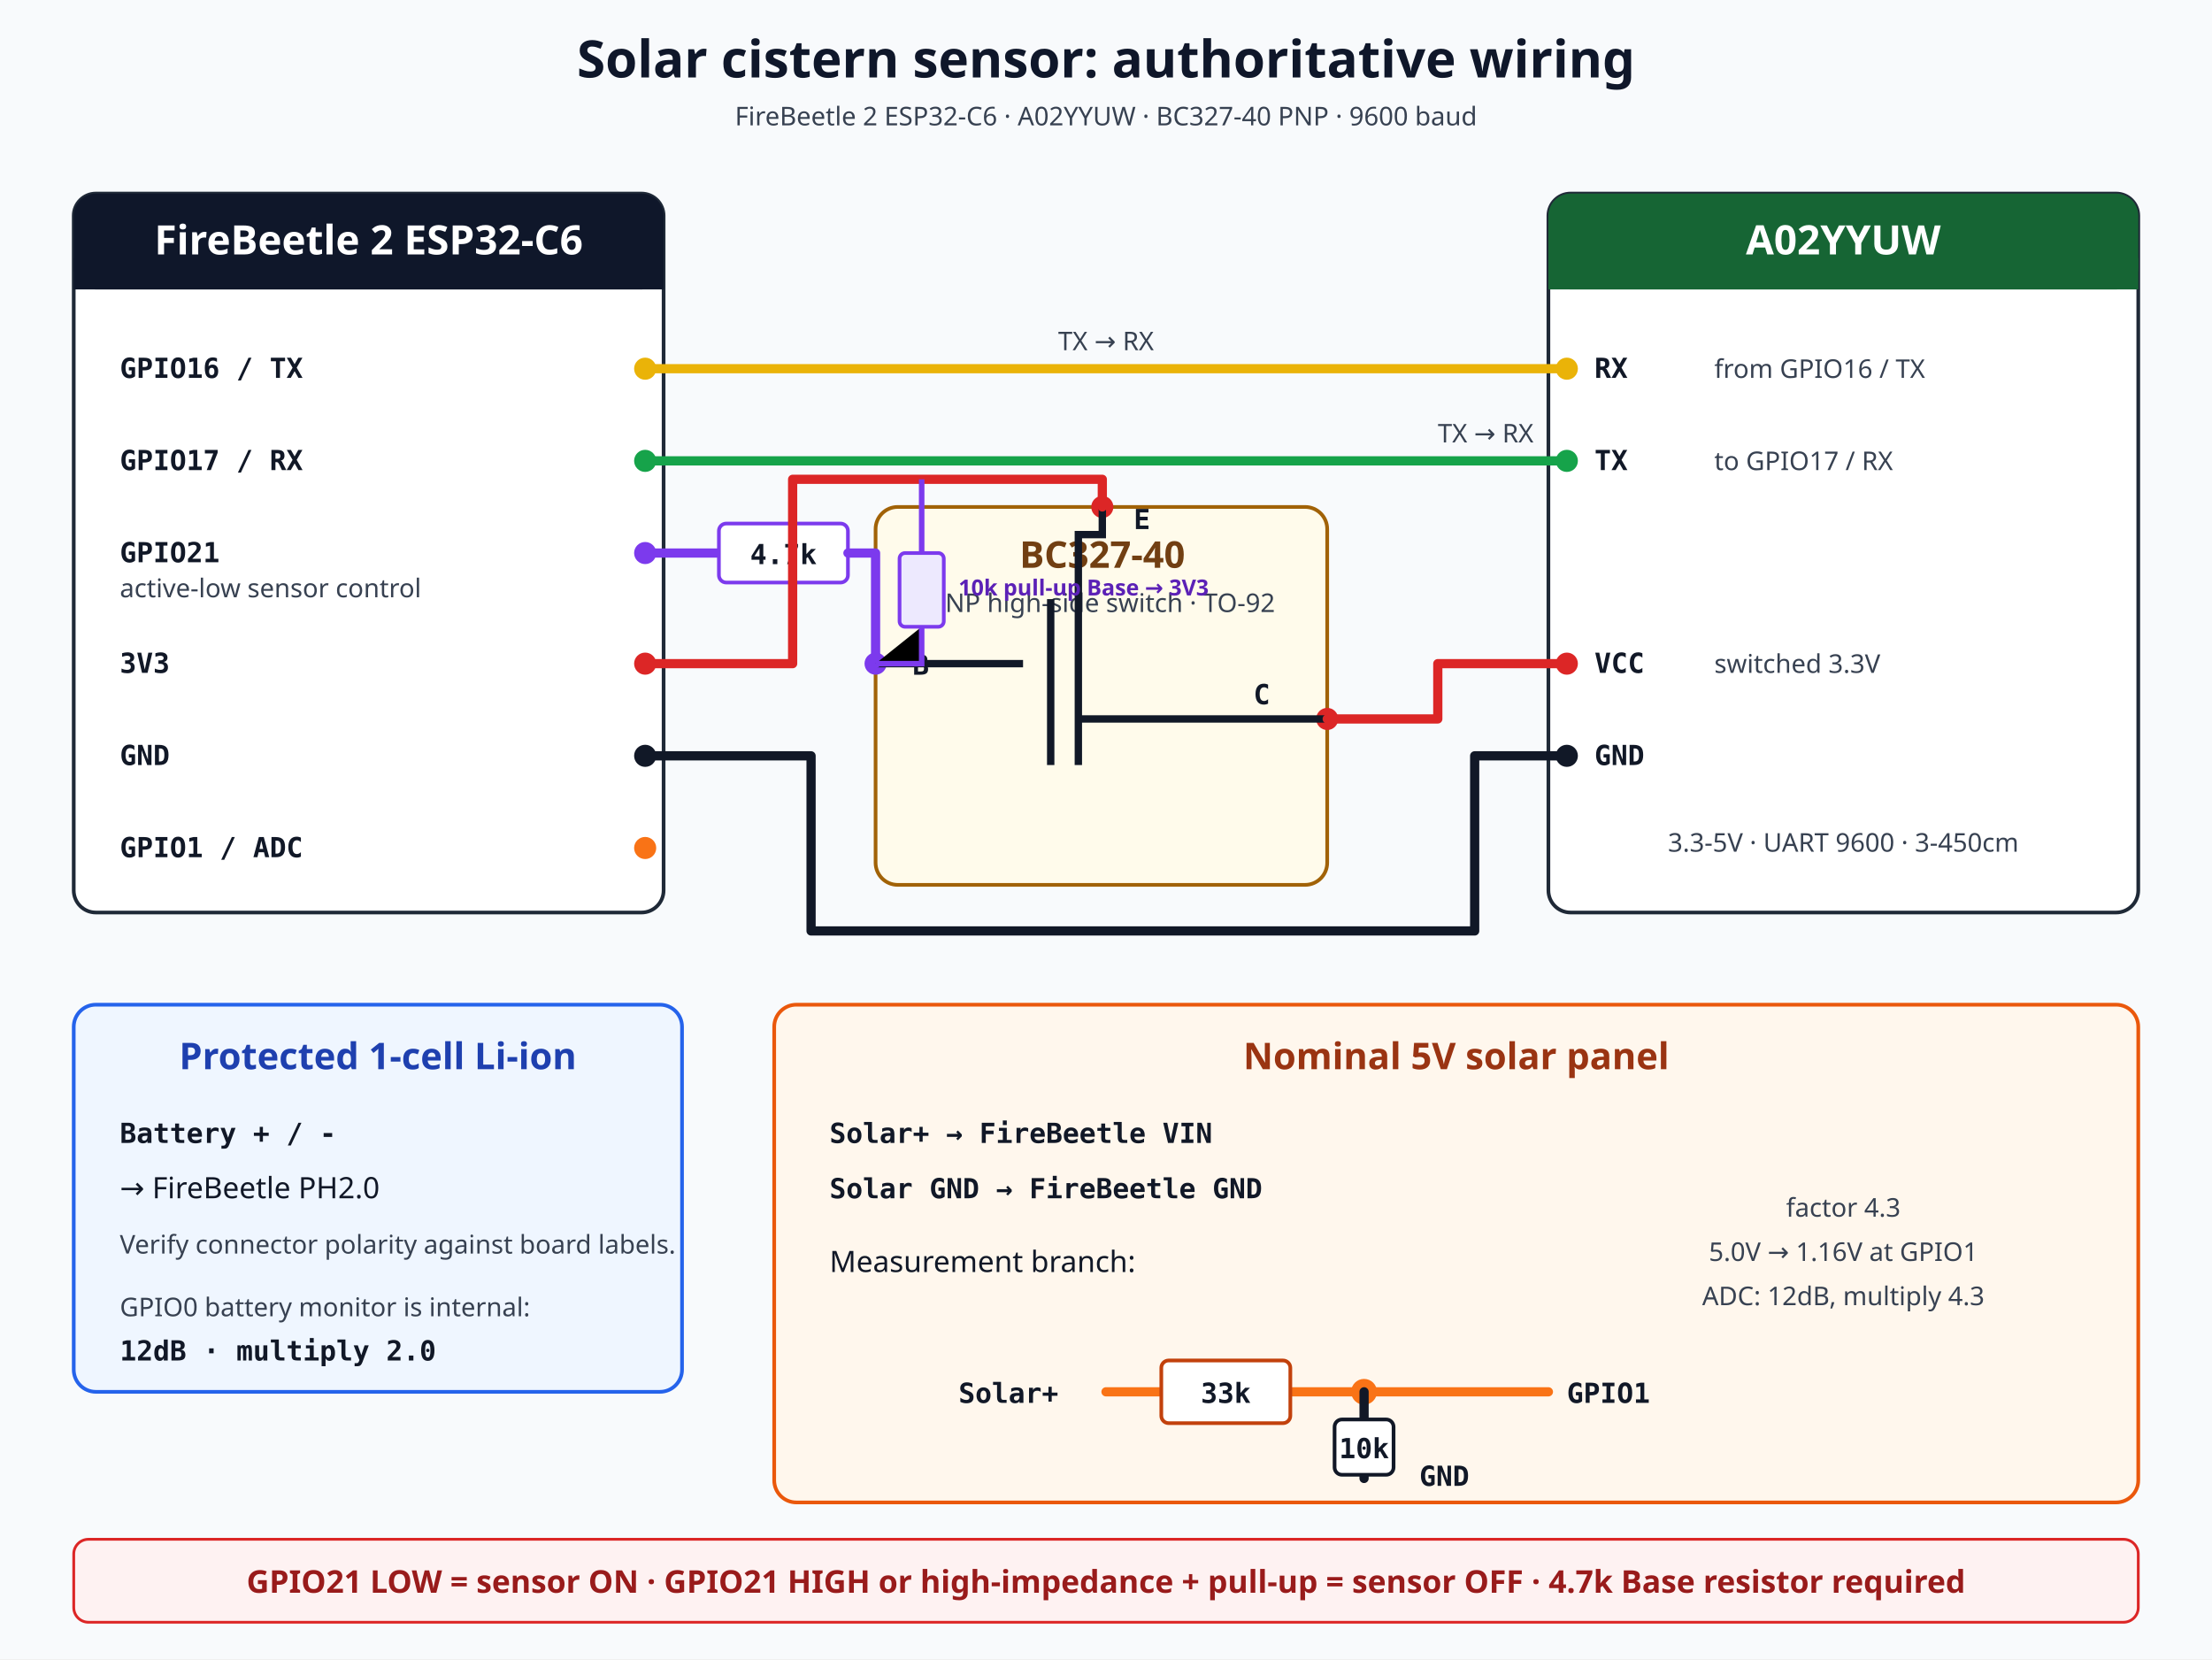
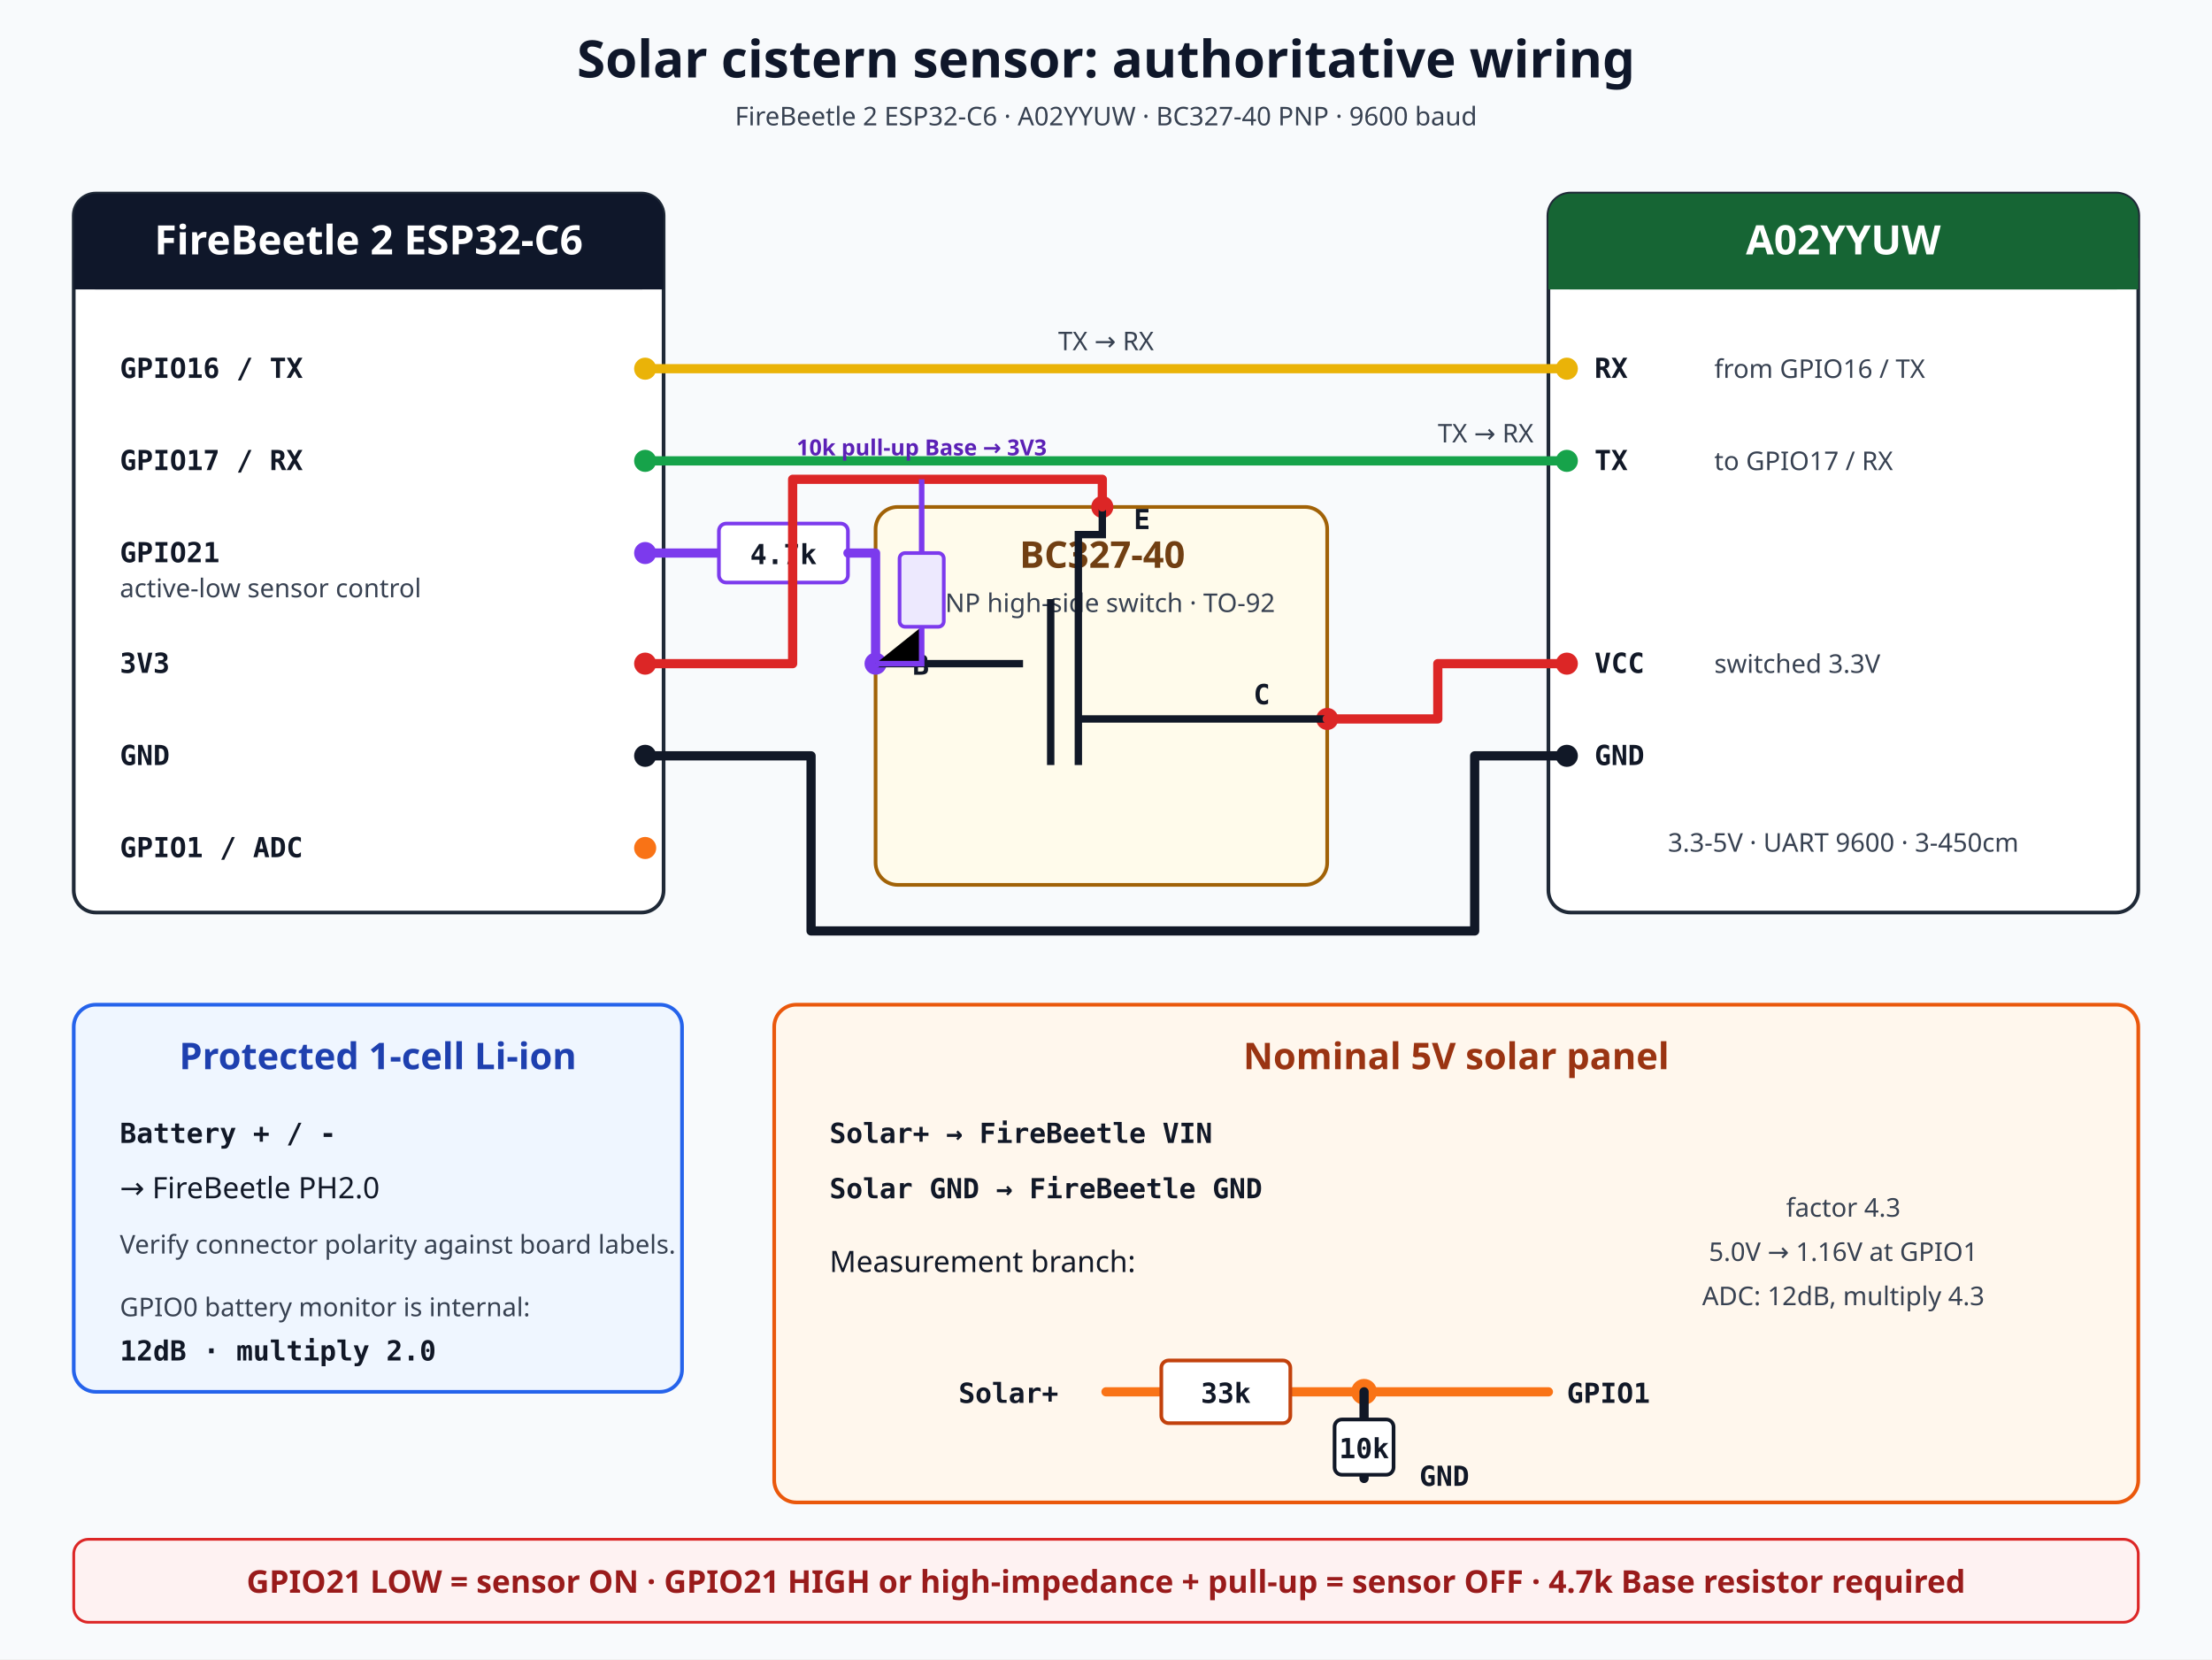
<svg xmlns="http://www.w3.org/2000/svg" width="1200" height="900" viewBox="0 0 1200 900" role="img" aria-labelledby="title desc">
  <defs>
    <style>.box{fill:#fff;stroke:#1f2937;stroke-width:2}.head{fill:#0f172a}.h{font:700 22px sans-serif;fill:#fff}.t{font:16px sans-serif;fill:#111827}.s{font:14px sans-serif;fill:#374151}.pin{font:700 15px monospace;fill:#111827}.wire{fill:none;stroke-width:5;stroke-linecap:round;stroke-linejoin:round}</style>
  </defs>
  <rect width="1200" height="900" fill="#f8fafc" />
  <text x="600" y="42" text-anchor="middle" font-family="sans-serif" font-size="28" font-weight="700" fill="#0f172a">Solar cistern sensor: authoritative wiring</text>
  <text x="600" y="68" text-anchor="middle" class="s">FireBeetle 2 ESP32-C6 · A02YYUW · BC327-40 PNP · 9600 baud</text>
  <g>
    <rect x="40" y="105" width="320" height="390" rx="12" class="box" />
    <rect x="40" y="105" width="320" height="52" rx="12" class="head" />
    <rect x="40" y="140" width="320" height="17" class="head" />
    <text x="200" y="138" text-anchor="middle" class="h">FireBeetle 2 ESP32-C6</text>
    <text x="65" y="205" class="pin">GPIO16 / TX</text>
    <circle cx="350" cy="200" r="6" fill="#eab308" />
    <text x="65" y="255" class="pin">GPIO17 / RX</text>
    <circle cx="350" cy="250" r="6" fill="#16a34a" />
    <text x="65" y="305" class="pin">GPIO21</text>
    <text x="65" y="324" class="s">active-low sensor control</text>
    <circle cx="350" cy="300" r="6" fill="#7c3aed" />
    <text x="65" y="365" class="pin">3V3</text>
    <circle cx="350" cy="360" r="6" fill="#dc2626" />
    <text x="65" y="415" class="pin">GND</text>
    <circle cx="350" cy="410" r="6" fill="#111827" />
    <text x="65" y="465" class="pin">GPIO1 / ADC</text>
    <circle cx="350" cy="460" r="6" fill="#f97316" />
  </g>
  <g>
    <rect x="475" y="275" width="245" height="205" rx="12" fill="#fffbeb" stroke="#a16207" stroke-width="2" />
    <text x="598" y="308" text-anchor="middle" font-family="sans-serif" font-size="20" font-weight="700" fill="#713f12">BC327-40</text>
    <text x="598" y="332" text-anchor="middle" class="s">PNP high-side switch · TO-92</text>
    <circle cx="475" cy="360" r="6" fill="#7c3aed" />
    <text x="495" y="366" class="pin">B</text>
    <circle cx="598" cy="275" r="6" fill="#dc2626" />
    <text x="615" y="287" class="pin">E</text>
    <circle cx="720" cy="390" r="6" fill="#dc2626" />
    <text x="680" y="382" class="pin">C</text>
    <path d="M475 360 H555 M570 325 V415 M585 325 V415 M585 390 H720 M585 325 V290 H598 V275" stroke="#111827" stroke-width="4" fill="none" />
  </g>
  <g>
    <rect x="840" y="105" width="320" height="390" rx="12" class="box" />
    <rect x="840" y="105" width="320" height="52" rx="12" fill="#166534" />
    <rect x="840" y="140" width="320" height="17" fill="#166534" />
    <text x="1000" y="138" text-anchor="middle" class="h">A02YYUW</text>
    <text x="865" y="205" class="pin">RX</text>
    <circle cx="850" cy="200" r="6" fill="#eab308" />
    <text x="930" y="205" class="s">from GPIO16 / TX</text>
    <text x="865" y="255" class="pin">TX</text>
    <circle cx="850" cy="250" r="6" fill="#16a34a" />
    <text x="930" y="255" class="s">to GPIO17 / RX</text>
    <text x="865" y="365" class="pin">VCC</text>
    <circle cx="850" cy="360" r="6" fill="#dc2626" />
    <text x="930" y="365" class="s">switched 3.3V</text>
    <text x="865" y="415" class="pin">GND</text>
    <circle cx="850" cy="410" r="6" fill="#111827" />
    <text x="1000" y="462" text-anchor="middle" class="s">3.3-5V · UART 9600 · 3-450cm</text>
  </g>
  <path d="M350 200 H850" class="wire" stroke="#eab308" />
  <text x="600" y="190" text-anchor="middle" class="s">TX → RX</text>
  <path d="M850 250 H350" class="wire" stroke="#16a34a" />
  <text x="780" y="240" class="s">TX → RX</text>
  <path d="M350 300 H390" class="wire" stroke="#7c3aed" />
  <rect x="390" y="284" width="70" height="32" rx="4" fill="#fff" stroke="#7c3aed" stroke-width="2" />
  <text x="425" y="306" text-anchor="middle" class="pin">4.7k</text>
  <path d="M460 300 H475 V360" class="wire" stroke="#7c3aed" />
  <path d="M350 360 H430 V260 H598 V275" class="wire" stroke="#dc2626" />
  <path d="M720 390 H780 V360 H850" class="wire" stroke="#dc2626" />
  <path d="M350 410 H440 V505 H800 V410 H850" class="wire" stroke="#111827" />
  <g>
    <path d="M475 360 H500 V340 M500 300 V260" stroke="#7c3aed" stroke-width="3" />
    <rect x="488" y="300" width="24" height="40" rx="3" fill="#ede9fe" stroke="#7c3aed" stroke-width="2" />
-     <text x="520" y="323" font-family="sans-serif" font-size="12" font-weight="700" fill="#5b21b6">10k pull-up Base → 3V3</text>
+     <text x="500" y="247" text-anchor="middle" font-family="sans-serif" font-size="12" font-weight="700" fill="#5b21b6">10k pull-up Base → 3V3</text>
  </g>
  <g>
    <rect x="40" y="545" width="330" height="210" rx="12" fill="#eff6ff" stroke="#2563eb" stroke-width="2" />
    <text x="205" y="580" text-anchor="middle" font-family="sans-serif" font-size="20" font-weight="700" fill="#1e40af">Protected 1-cell Li-ion</text>
    <text x="65" y="620" class="pin">Battery + / -</text>
    <text x="65" y="650" class="t">→ FireBeetle PH2.0</text>
    <text x="65" y="680" class="s">Verify connector polarity against board labels.</text>
    <text x="65" y="714" class="s">GPIO0 battery monitor is internal:</text>
    <text x="65" y="738" class="pin">12dB · multiply 2.0</text>
  </g>
  <g>
    <rect x="420" y="545" width="740" height="270" rx="12" fill="#fff7ed" stroke="#ea580c" stroke-width="2" />
    <text x="790" y="580" text-anchor="middle" font-family="sans-serif" font-size="20" font-weight="700" fill="#9a3412">Nominal 5V solar panel</text>
    <text x="450" y="620" class="pin">Solar+ → FireBeetle VIN</text>
    <text x="450" y="650" class="pin">Solar GND → FireBeetle GND</text>
    <text x="450" y="690" class="t">Measurement branch:</text>
    <text x="1000" y="660" text-anchor="middle" class="s">factor 4.3</text>
    <text x="1000" y="684" text-anchor="middle" class="s">5.0V → 1.16V at GPIO1</text>
    <text x="1000" y="708" text-anchor="middle" class="s">ADC: 12dB, multiply 4.3</text>
    <text x="520" y="761" class="pin">Solar+</text>
    <path d="M600 755 H740" class="wire" stroke="#f97316" />
    <rect x="630" y="738" width="70" height="34" rx="4" fill="#fff" stroke="#c2410c" stroke-width="2" />
    <text x="665" y="761" text-anchor="middle" class="pin">33k</text>
    <circle cx="740" cy="755" r="7" fill="#f97316" />
    <path d="M740 755 H840" class="wire" stroke="#f97316" />
    <text x="850" y="761" class="pin">GPIO1</text>
    <path d="M740 755 V802" class="wire" stroke="#111827" />
    <rect x="724" y="770" width="32" height="30" rx="4" fill="#fff" stroke="#111827" stroke-width="2" />
    <text x="740" y="791" text-anchor="middle" class="pin">10k</text>
    <text x="770" y="806" class="pin">GND</text>
  </g>
  <g>
    <rect x="40" y="835" width="1120" height="45" rx="8" fill="#fef2f2" stroke="#dc2626" stroke-width="1.5" />
    <text x="600" y="864" text-anchor="middle" font-family="sans-serif" font-size="17" font-weight="700" fill="#991b1b">GPIO21 LOW = sensor ON · GPIO21 HIGH or high-impedance + pull-up = sensor OFF · 4.7k Base resistor required</text>
  </g>
</svg>
